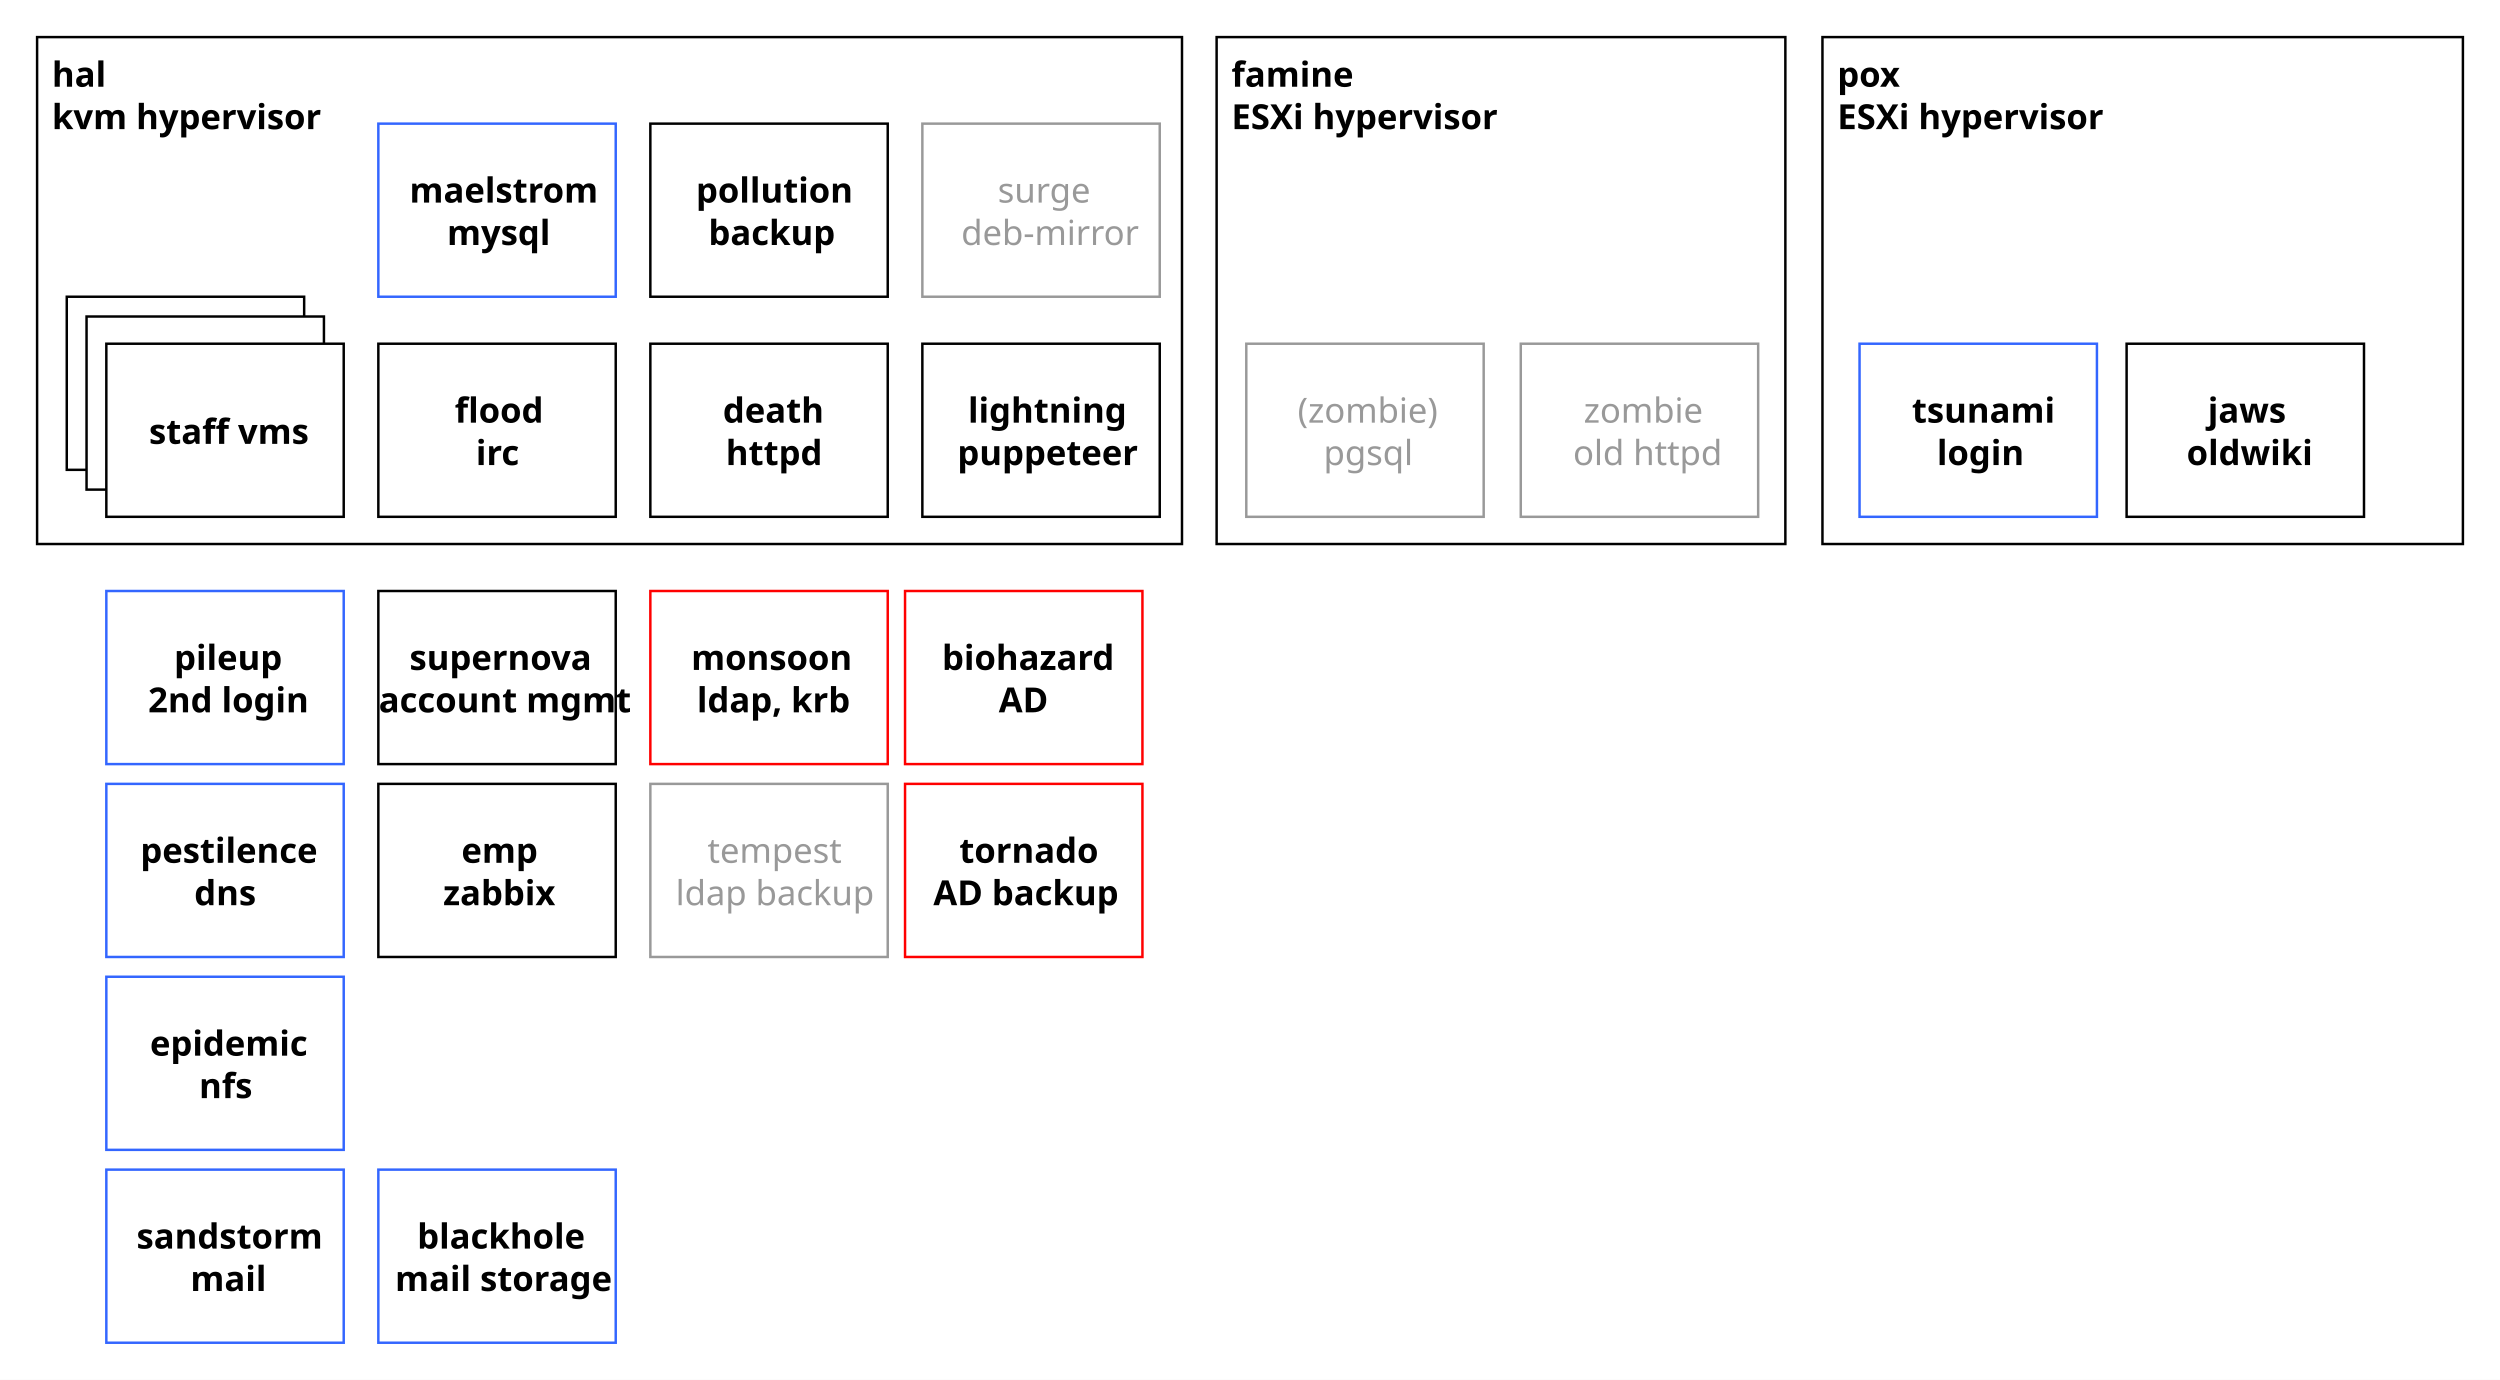
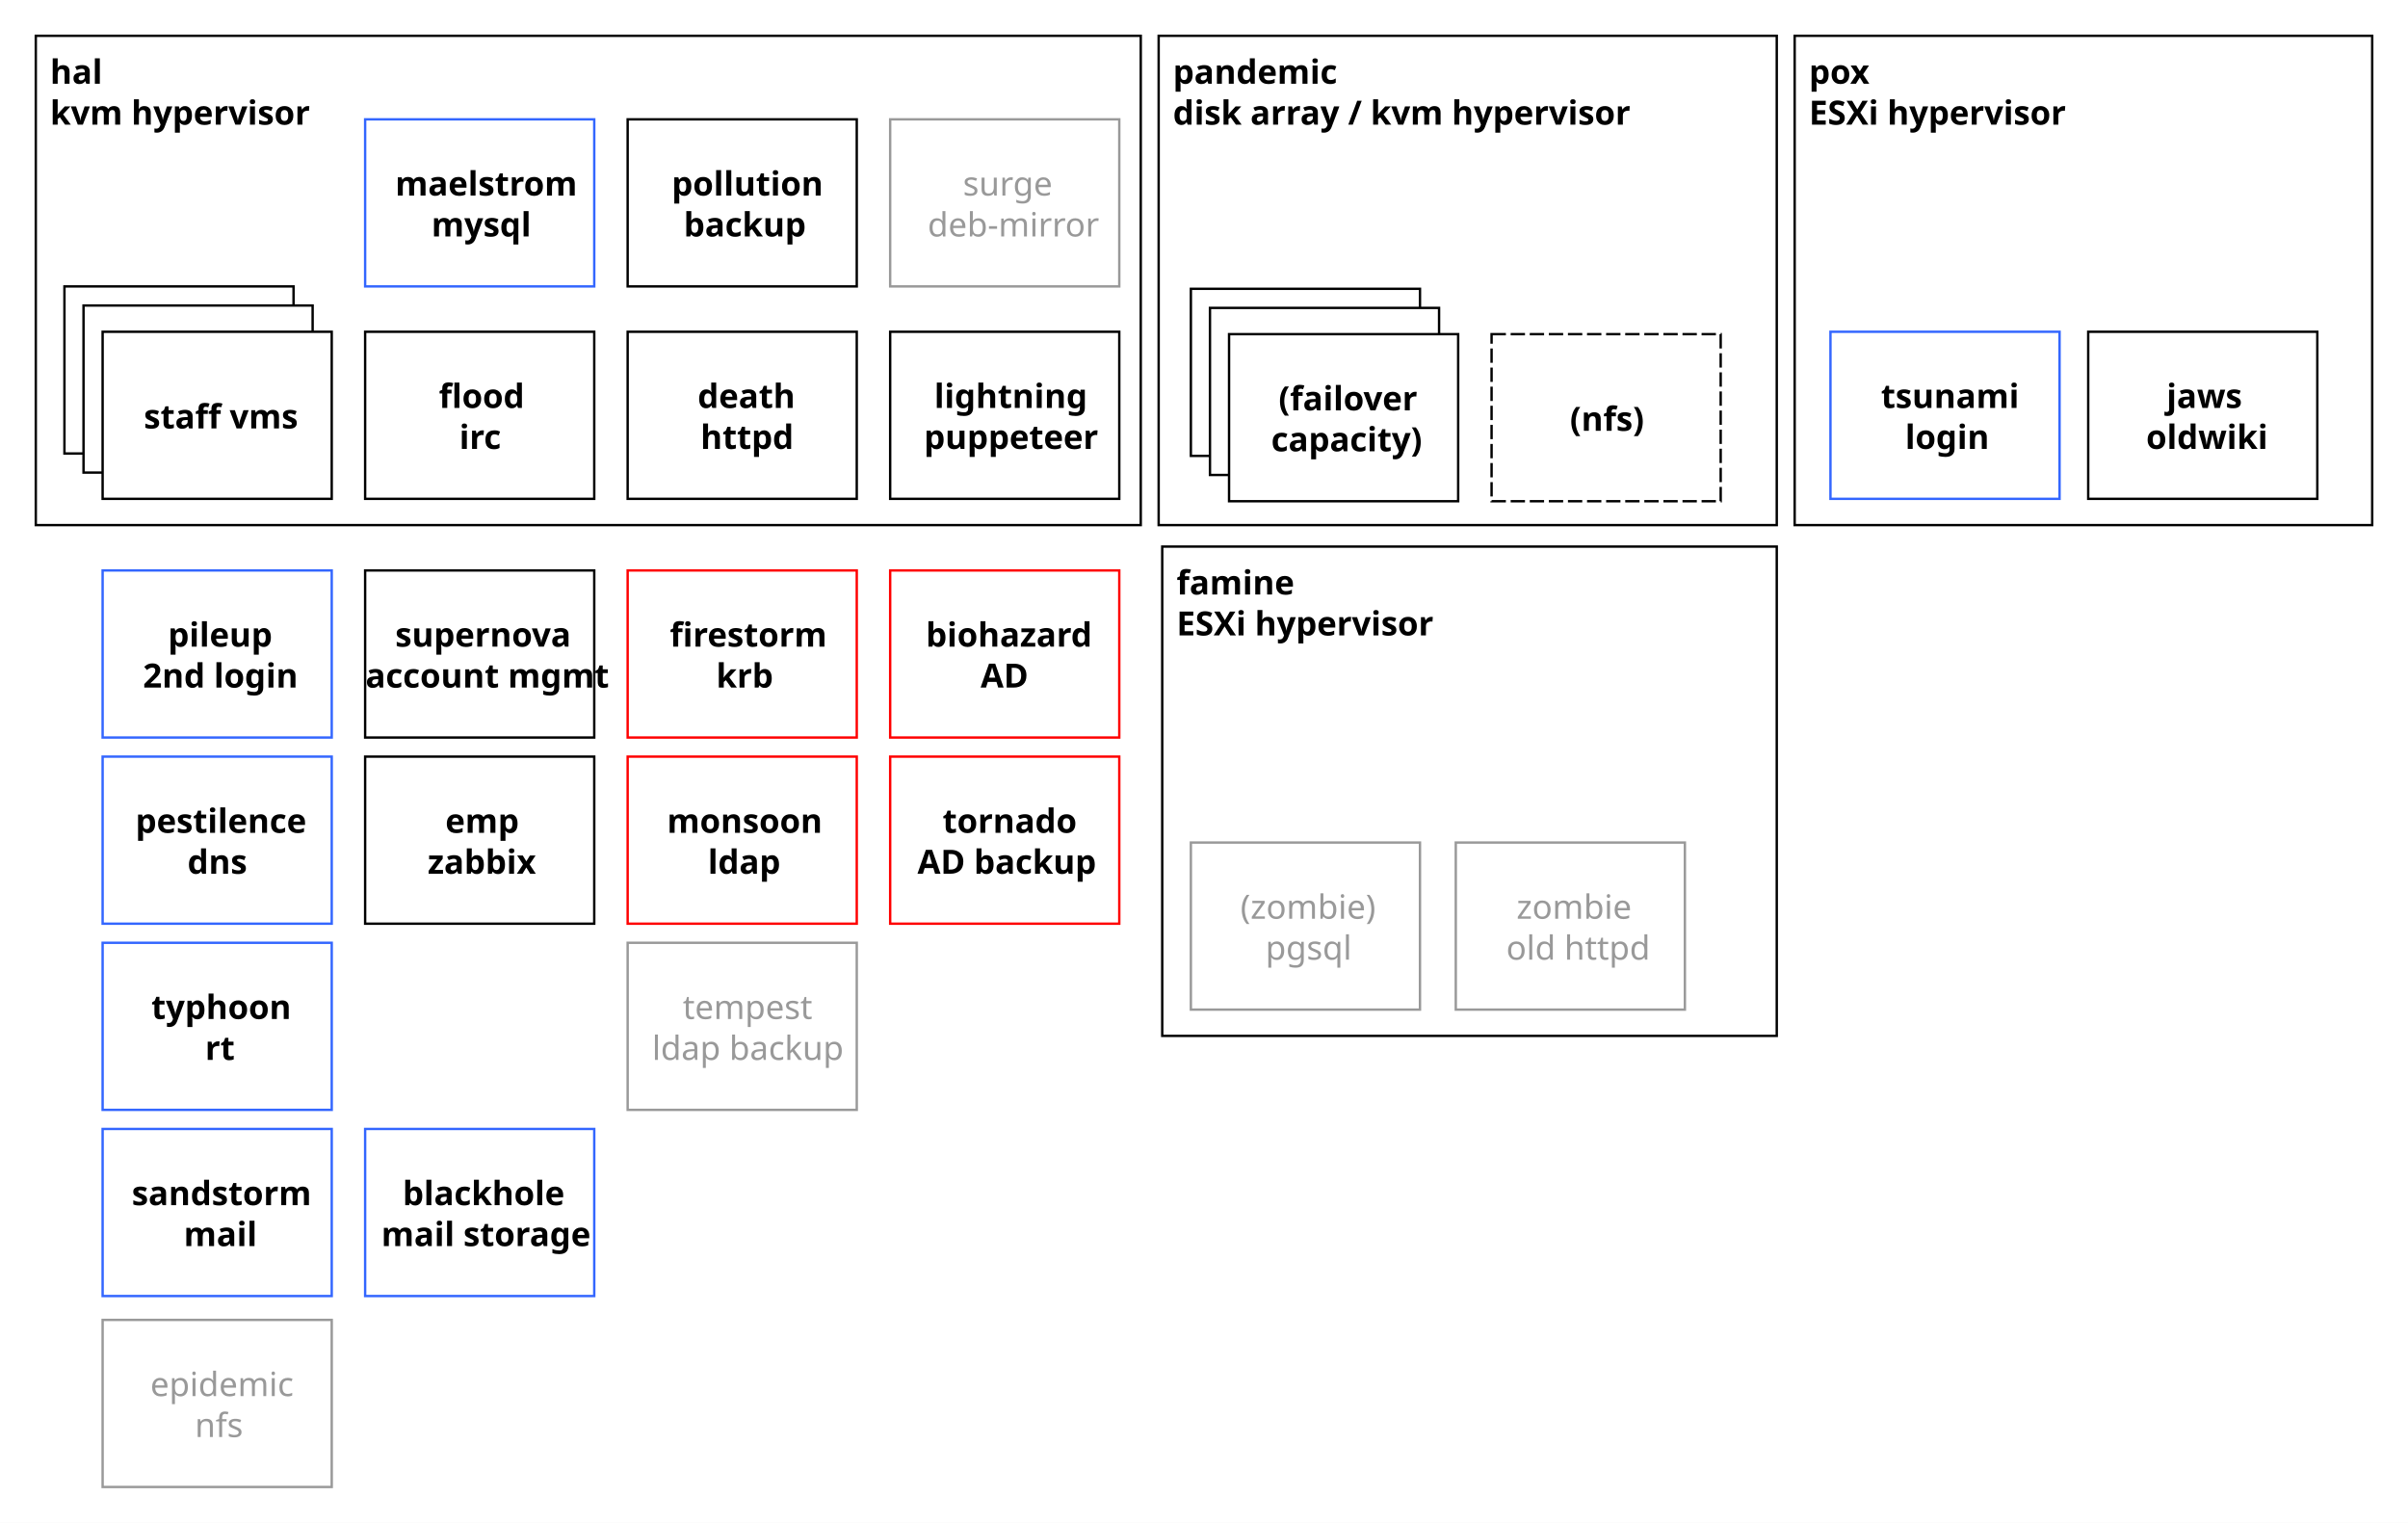
- <svg xmlns="http://www.w3.org/2000/svg" xmlns:xlink="http://www.w3.org/1999/xlink" fill-opacity="1" color-rendering="auto" color-interpolation="auto" stroke="black" text-rendering="auto" stroke-linecap="square" width="1011" stroke-miterlimit="10" stroke-opacity="1" shape-rendering="auto" fill="black" stroke-dasharray="none" font-weight="normal" stroke-width="1" height="558" font-family="'Dialog'" font-style="normal" stroke-linejoin="miter" font-size="12" stroke-dashoffset="0" image-rendering="auto">
+ <svg xmlns="http://www.w3.org/2000/svg" xmlns:xlink="http://www.w3.org/1999/xlink" fill-opacity="1" color-rendering="auto" color-interpolation="auto" stroke="black" text-rendering="auto" stroke-linecap="square" width="1009" stroke-miterlimit="10" stroke-opacity="1" shape-rendering="auto" fill="black" stroke-dasharray="none" font-weight="normal" stroke-width="1" height="638" font-family="'Dialog'" font-style="normal" stroke-linejoin="miter" font-size="12" stroke-dashoffset="0" image-rendering="auto">
  <defs id="genericDefs" />
  <g>
    <defs id="defs1">
      <clipPath clipPathUnits="userSpaceOnUse" id="clipPath1">
-         <path d="M0 0 L1011 0 L1011 558 L0 558 L0 0 Z" />
+         <path d="M0 0 L1009 0 L1009 638 L0 638 L0 0 Z" />
      </clipPath>
      <clipPath clipPathUnits="userSpaceOnUse" id="clipPath2">
-         <path d="M-63 -47 L948 -47 L948 511 L-63 511 L-63 -47 Z" />
+         <path d="M-63 -93 L946 -93 L946 545 L-63 545 L-63 -93 Z" />
      </clipPath>
    </defs>
-     <g fill="white" transform="translate(63,47)" stroke="white">
-       <rect x="-63" width="1011" height="558" y="-47" clip-path="url(#clipPath2)" stroke="none" />
+     <g fill="white" transform="translate(63,93)" stroke="white">
+       <rect x="-63" width="1009" height="638" y="-93" clip-path="url(#clipPath2)" stroke="none" />
    </g>
    <g id="y.node.0">
      <a target="_blank" xlink:type="simple" xlink:href="hal/" xlink:show="new">
        <g>
-           <g font-size="14" stroke-miterlimit="1.45" font-weight="bold" font-family="sans-serif" transform="matrix(1,0,0,1,63,47)" stroke-linecap="butt">
-             <text x="-42" xml:space="preserve" y="-11.925" stroke="none">hal</text>
-           </g>
-           <g font-size="14" stroke-miterlimit="1.45" font-weight="bold" font-family="sans-serif" transform="matrix(1,0,0,1,63,47)" stroke-linecap="butt">
-             <text x="-42" xml:space="preserve" y="5.227" stroke="none">kvm hypervisor</text>
-           </g>
-         </g>
-         <g stroke-linecap="butt" transform="matrix(1,0,0,1,63,47)" stroke-miterlimit="1.45">
-           <rect fill="none" x="-48" width="463" height="205" y="-32" />
+           <g font-size="14" stroke-miterlimit="1.45" font-weight="bold" font-family="sans-serif" transform="matrix(1,0,0,1,63,93)" stroke-linecap="butt">
+             <text x="-42" xml:space="preserve" y="-57.925" stroke="none">hal</text>
+           </g>
+           <g font-size="14" stroke-miterlimit="1.45" font-weight="bold" font-family="sans-serif" transform="matrix(1,0,0,1,63,93)" stroke-linecap="butt">
+             <text x="-42" xml:space="preserve" y="-40.773" stroke="none">kvm hypervisor</text>
+           </g>
+         </g>
+         <g stroke-linecap="butt" transform="matrix(1,0,0,1,63,93)" stroke-miterlimit="1.45">
+           <rect fill="none" x="-48" width="463" height="205" y="-78" />
        </g>
      </a>
    </g>
    <g id="y.node.1">
      <a target="_blank" xlink:type="simple" xlink:href="flood/" xlink:show="new">
-         <g fill="white" transform="matrix(1,0,0,1,63,47)" stroke="white">
-           <rect x="90" width="96" height="70" y="92" stroke="none" />
-         </g>
-         <g>
-           <g font-size="14" stroke-miterlimit="1.45" font-weight="bold" font-family="sans-serif" transform="matrix(1,0,0,1,63,47)" stroke-linecap="butt">
-             <text x="120.897" xml:space="preserve" y="123.924" stroke="none">flood</text>
-             <text x="129.438" xml:space="preserve" y="141.075" stroke="none">irc</text>
-           </g>
-         </g>
-         <g stroke-linecap="butt" transform="matrix(1,0,0,1,63,47)" stroke-miterlimit="1.45">
-           <rect fill="none" x="90" width="96" height="70" y="92" />
+         <g fill="white" transform="matrix(1,0,0,1,63,93)" stroke="white">
+           <rect x="90" width="96" height="70" y="46" stroke="none" />
+         </g>
+         <g>
+           <g font-size="14" stroke-miterlimit="1.45" font-weight="bold" font-family="sans-serif" transform="matrix(1,0,0,1,63,93)" stroke-linecap="butt">
+             <text x="120.897" xml:space="preserve" y="77.924" stroke="none">flood</text>
+             <text x="129.438" xml:space="preserve" y="95.075" stroke="none">irc</text>
+           </g>
+         </g>
+         <g stroke-linecap="butt" transform="matrix(1,0,0,1,63,93)" stroke-miterlimit="1.45">
+           <rect fill="none" x="90" width="96" height="70" y="46" />
        </g>
      </a>
    </g>
    <g id="y.node.2">
      <a target="_blank" xlink:type="simple" xlink:href="meltdown/" xlink:show="new">
-         <g fill="white" transform="matrix(1,0,0,1,63,47)" stroke="white">
-           <rect x="200" width="96" height="70" y="92" stroke="none" />
-         </g>
-         <g>
-           <g font-size="14" stroke-miterlimit="1.45" font-weight="bold" font-family="sans-serif" transform="matrix(1,0,0,1,63,47)" stroke-linecap="butt">
-             <text x="229.331" xml:space="preserve" y="123.924" stroke="none">death</text>
-             <text x="230.51" xml:space="preserve" y="141.075" stroke="none">httpd</text>
-           </g>
-         </g>
-         <g stroke-linecap="butt" transform="matrix(1,0,0,1,63,47)" stroke-miterlimit="1.45">
-           <rect fill="none" x="200" width="96" height="70" y="92" />
+         <g fill="white" transform="matrix(1,0,0,1,63,93)" stroke="white">
+           <rect x="200" width="96" height="70" y="46" stroke="none" />
+         </g>
+         <g>
+           <g font-size="14" stroke-miterlimit="1.45" font-weight="bold" font-family="sans-serif" transform="matrix(1,0,0,1,63,93)" stroke-linecap="butt">
+             <text x="229.331" xml:space="preserve" y="77.924" stroke="none">death</text>
+             <text x="230.51" xml:space="preserve" y="95.075" stroke="none">httpd</text>
+           </g>
+         </g>
+         <g stroke-linecap="butt" transform="matrix(1,0,0,1,63,93)" stroke-miterlimit="1.45">
+           <rect fill="none" x="200" width="96" height="70" y="46" />
        </g>
      </a>
    </g>
    <g id="y.node.3">
-       <g fill="white" transform="matrix(1,0,0,1,63,47)" stroke="white">
-         <rect x="90" width="96" height="70" y="3" stroke="none" />
+       <g fill="white" transform="matrix(1,0,0,1,63,93)" stroke="white">
+         <rect x="90" width="96" height="70" y="-43" stroke="none" />
      </g>
      <g>
-         <g font-size="14" stroke-miterlimit="1.45" font-weight="bold" font-family="sans-serif" transform="matrix(1,0,0,1,63,47)" stroke-linecap="butt">
-           <text x="102.597" xml:space="preserve" y="34.924" stroke="none">maelstrom</text>
-           <text x="117.769" xml:space="preserve" y="52.075" stroke="none">mysql</text>
-         </g>
-       </g>
-       <g fill="rgb(51,102,255)" stroke-miterlimit="1.45" transform="matrix(1,0,0,1,63,47)" stroke-linecap="butt" stroke="rgb(51,102,255)">
-         <rect fill="none" x="90" width="96" height="70" y="3" />
+         <g font-size="14" stroke-miterlimit="1.45" font-weight="bold" font-family="sans-serif" transform="matrix(1,0,0,1,63,93)" stroke-linecap="butt">
+           <text x="102.597" xml:space="preserve" y="-11.076" stroke="none">maelstrom</text>
+           <text x="117.769" xml:space="preserve" y="6.075" stroke="none">mysql</text>
+         </g>
+       </g>
+       <g fill="rgb(51,102,255)" stroke-miterlimit="1.45" transform="matrix(1,0,0,1,63,93)" stroke-linecap="butt" stroke="rgb(51,102,255)">
+         <rect fill="none" x="90" width="96" height="70" y="-43" />
      </g>
    </g>
    <g id="y.node.4">
      <a target="_blank" xlink:type="simple" xlink:href="pollution/" xlink:show="new">
-         <g fill="white" transform="matrix(1,0,0,1,63,47)" stroke="white">
-           <rect x="200" width="96" height="70" y="3" stroke="none" />
-         </g>
-         <g>
-           <g font-size="14" stroke-miterlimit="1.45" font-weight="bold" font-family="sans-serif" transform="matrix(1,0,0,1,63,47)" stroke-linecap="butt">
-             <text x="218.455" xml:space="preserve" y="34.924" stroke="none">pollution</text>
-             <text x="223.493" xml:space="preserve" y="52.075" stroke="none">backup</text>
-           </g>
-         </g>
-         <g stroke-linecap="butt" transform="matrix(1,0,0,1,63,47)" stroke-miterlimit="1.45">
-           <rect fill="none" x="200" width="96" height="70" y="3" />
+         <g fill="white" transform="matrix(1,0,0,1,63,93)" stroke="white">
+           <rect x="200" width="96" height="70" y="-43" stroke="none" />
+         </g>
+         <g>
+           <g font-size="14" stroke-miterlimit="1.45" font-weight="bold" font-family="sans-serif" transform="matrix(1,0,0,1,63,93)" stroke-linecap="butt">
+             <text x="218.455" xml:space="preserve" y="-11.076" stroke="none">pollution</text>
+             <text x="223.493" xml:space="preserve" y="6.075" stroke="none">backup</text>
+           </g>
+         </g>
+         <g stroke-linecap="butt" transform="matrix(1,0,0,1,63,93)" stroke-miterlimit="1.45">
+           <rect fill="none" x="200" width="96" height="70" y="-43" />
        </g>
      </a>
    </g>
    <g id="y.node.5">
      <a target="_blank" xlink:type="simple" xlink:href="famine/" xlink:show="new">
        <g>
-           <g font-size="14" stroke-miterlimit="1.45" font-weight="bold" font-family="sans-serif" transform="matrix(1,0,0,1,63,47)" stroke-linecap="butt">
-             <text x="435" xml:space="preserve" y="-11.925" stroke="none">famine</text>
-             <text x="435" xml:space="preserve" y="5.227" stroke="none">ESXi hypervisor</text>
-           </g>
-         </g>
-         <g stroke-linecap="butt" transform="matrix(1,0,0,1,63,47)" stroke-miterlimit="1.45">
-           <rect fill="none" x="429" width="230" height="205" y="-32" />
+           <g font-size="14" stroke-miterlimit="1.45" font-weight="bold" font-family="sans-serif" transform="matrix(1,0,0,1,63,93)" stroke-linecap="butt">
+             <text x="430" xml:space="preserve" y="156.075" stroke="none">famine</text>
+             <text x="430" xml:space="preserve" y="173.227" stroke="none">ESXi hypervisor</text>
+           </g>
+         </g>
+         <g stroke-linecap="butt" transform="matrix(1,0,0,1,63,93)" stroke-miterlimit="1.45">
+           <rect fill="none" x="424" width="257.5" height="205" y="136" />
        </g>
      </a>
    </g>
    <g id="y.node.6">
-       <g fill="white" transform="matrix(1,0,0,1,63,47)" stroke="white">
-         <rect x="441" width="96" height="70" y="92" stroke="none" />
+       <g fill="white" transform="matrix(1,0,0,1,63,93)" stroke="white">
+         <rect x="436" width="96" height="70" y="260" stroke="none" />
      </g>
      <g>
-         <g font-size="14" stroke-linecap="butt" transform="matrix(1,0,0,1,63,47)" fill="rgb(153,153,153)" font-family="sans-serif" stroke="rgb(153,153,153)" stroke-miterlimit="1.45">
-           <text x="461.772" xml:space="preserve" y="123.924" stroke="none">(zombie)</text>
-           <text x="472.266" xml:space="preserve" y="141.075" stroke="none">pgsql</text>
-         </g>
-       </g>
-       <g fill="rgb(153,153,153)" stroke-miterlimit="1.45" transform="matrix(1,0,0,1,63,47)" stroke-linecap="butt" stroke="rgb(153,153,153)">
-         <rect fill="none" x="441" width="96" height="70" y="92" />
+         <g font-size="14" stroke-linecap="butt" transform="matrix(1,0,0,1,63,93)" fill="rgb(153,153,153)" font-family="sans-serif" stroke="rgb(153,153,153)" stroke-miterlimit="1.45">
+           <text x="456.772" xml:space="preserve" y="291.924" stroke="none">(zombie)</text>
+           <text x="467.266" xml:space="preserve" y="309.075" stroke="none">pgsql</text>
+         </g>
+       </g>
+       <g fill="rgb(153,153,153)" stroke-miterlimit="1.45" transform="matrix(1,0,0,1,63,93)" stroke-linecap="butt" stroke="rgb(153,153,153)">
+         <rect fill="none" x="436" width="96" height="70" y="260" />
      </g>
    </g>
    <g id="y.node.7">
      <a target="_blank" xlink:type="simple" xlink:href="pox/" xlink:show="new">
        <g>
-           <g font-size="14" stroke-miterlimit="1.45" font-weight="bold" font-family="sans-serif" transform="matrix(1,0,0,1,63,47)" stroke-linecap="butt">
-             <text x="680" xml:space="preserve" y="-11.925" stroke="none">pox</text>
-             <text x="680" xml:space="preserve" y="5.227" stroke="none">ESXi hypervisor</text>
-           </g>
-         </g>
-         <g stroke-linecap="butt" transform="matrix(1,0,0,1,63,47)" stroke-miterlimit="1.45">
-           <rect fill="none" x="674" width="259" height="205" y="-32" />
+           <g font-size="14" stroke-miterlimit="1.45" font-weight="bold" font-family="sans-serif" transform="matrix(1,0,0,1,63,93)" stroke-linecap="butt">
+             <text x="695" xml:space="preserve" y="-57.925" stroke="none">pox</text>
+             <text x="695" xml:space="preserve" y="-40.773" stroke="none">ESXi hypervisor</text>
+           </g>
+         </g>
+         <g stroke-linecap="butt" transform="matrix(1,0,0,1,63,93)" stroke-miterlimit="1.45">
+           <rect fill="none" x="689" width="242" height="205" y="-78" />
        </g>
      </a>
    </g>
    <g id="y.node.8">
      <a target="_blank" xlink:type="simple" xlink:href="tsunami/" xlink:show="new">
-         <g fill="white" transform="matrix(1,0,0,1,63,47)" stroke="white">
-           <rect x="689" width="96" height="70" y="92" stroke="none" />
-         </g>
-         <g>
-           <g font-size="14" stroke-miterlimit="1.45" font-weight="bold" font-family="sans-serif" transform="matrix(1,0,0,1,63,47)" stroke-linecap="butt">
-             <text x="710.162" xml:space="preserve" y="123.924" stroke="none">tsunami</text>
-             <text x="720.283" xml:space="preserve" y="141.075" stroke="none">login</text>
-           </g>
-         </g>
-         <g fill="rgb(51,102,255)" stroke-miterlimit="1.45" transform="matrix(1,0,0,1,63,47)" stroke-linecap="butt" stroke="rgb(51,102,255)">
-           <rect fill="none" x="689" width="96" height="70" y="92" />
+         <g fill="white" transform="matrix(1,0,0,1,63,93)" stroke="white">
+           <rect x="704" width="96" height="70" y="46" stroke="none" />
+         </g>
+         <g>
+           <g font-size="14" stroke-miterlimit="1.45" font-weight="bold" font-family="sans-serif" transform="matrix(1,0,0,1,63,93)" stroke-linecap="butt">
+             <text x="725.162" xml:space="preserve" y="77.924" stroke="none">tsunami</text>
+             <text x="735.283" xml:space="preserve" y="95.075" stroke="none">login</text>
+           </g>
+         </g>
+         <g fill="rgb(51,102,255)" stroke-miterlimit="1.45" transform="matrix(1,0,0,1,63,93)" stroke-linecap="butt" stroke="rgb(51,102,255)">
+           <rect fill="none" x="704" width="96" height="70" y="46" />
        </g>
      </a>
    </g>
    <g id="y.node.9">
      <a target="_blank" xlink:type="simple" xlink:href="pileup/" xlink:show="new">
-         <g fill="white" transform="matrix(1,0,0,1,63,47)" stroke="white">
-           <rect x="-20" width="96" height="70" y="192" stroke="none" />
-         </g>
-         <g>
-           <g font-size="14" stroke-miterlimit="1.45" font-weight="bold" font-family="sans-serif" transform="matrix(1,0,0,1,63,47)" stroke-linecap="butt">
-             <text x="7.39" xml:space="preserve" y="223.924" stroke="none">pileup</text>
-             <text x="-3.107" xml:space="preserve" y="241.075" stroke="none">2nd login</text>
-           </g>
-         </g>
-         <g fill="rgb(51,102,255)" stroke-miterlimit="1.45" transform="matrix(1,0,0,1,63,47)" stroke-linecap="butt" stroke="rgb(51,102,255)">
-           <rect fill="none" x="-20" width="96" height="70" y="192" />
+         <g fill="white" transform="matrix(1,0,0,1,63,93)" stroke="white">
+           <rect x="-20" width="96" height="70" y="146" stroke="none" />
+         </g>
+         <g>
+           <g font-size="14" stroke-miterlimit="1.45" font-weight="bold" font-family="sans-serif" transform="matrix(1,0,0,1,63,93)" stroke-linecap="butt">
+             <text x="7.39" xml:space="preserve" y="177.924" stroke="none">pileup</text>
+             <text x="-3.107" xml:space="preserve" y="195.075" stroke="none">2nd login</text>
+           </g>
+         </g>
+         <g fill="rgb(51,102,255)" stroke-miterlimit="1.45" transform="matrix(1,0,0,1,63,93)" stroke-linecap="butt" stroke="rgb(51,102,255)">
+           <rect fill="none" x="-20" width="96" height="70" y="146" />
        </g>
      </a>
    </g>
    <g id="y.node.10">
      <a target="_blank" xlink:type="simple" xlink:href="lightning/" xlink:show="new">
-         <g fill="white" transform="matrix(1,0,0,1,63,47)" stroke="white">
-           <rect x="310" width="96" height="70" y="92" stroke="none" />
-         </g>
-         <g>
-           <g font-size="14" stroke-miterlimit="1.45" font-weight="bold" font-family="sans-serif" transform="matrix(1,0,0,1,63,47)" stroke-linecap="butt">
-             <text x="328.455" xml:space="preserve" y="123.924" stroke="none">lightning</text>
-             <text x="324.162" xml:space="preserve" y="141.075" stroke="none">puppeteer</text>
-           </g>
-         </g>
-         <g stroke-linecap="butt" transform="matrix(1,0,0,1,63,47)" stroke-miterlimit="1.45">
-           <rect fill="none" x="310" width="96" height="70" y="92" />
+         <g fill="white" transform="matrix(1,0,0,1,63,93)" stroke="white">
+           <rect x="310" width="96" height="70" y="46" stroke="none" />
+         </g>
+         <g>
+           <g font-size="14" stroke-miterlimit="1.45" font-weight="bold" font-family="sans-serif" transform="matrix(1,0,0,1,63,93)" stroke-linecap="butt">
+             <text x="328.455" xml:space="preserve" y="77.924" stroke="none">lightning</text>
+             <text x="324.162" xml:space="preserve" y="95.075" stroke="none">puppeteer</text>
+           </g>
+         </g>
+         <g stroke-linecap="butt" transform="matrix(1,0,0,1,63,93)" stroke-miterlimit="1.45">
+           <rect fill="none" x="310" width="96" height="70" y="46" />
        </g>
      </a>
    </g>
    <g id="y.node.11">
      <a target="_blank" xlink:type="simple" xlink:href="pestilence/" xlink:show="new">
-         <g fill="white" transform="matrix(1,0,0,1,63,47)" stroke="white">
-           <rect x="-20" width="96" height="70" y="270" stroke="none" />
-         </g>
-         <g>
-           <g font-size="14" stroke-miterlimit="1.45" font-weight="bold" font-family="sans-serif" transform="matrix(1,0,0,1,63,47)" stroke-linecap="butt">
-             <text x="-6.238" xml:space="preserve" y="301.924" stroke="none">pestilence</text>
-             <text x="15.555" xml:space="preserve" y="319.075" stroke="none">dns</text>
-           </g>
-         </g>
-         <g fill="rgb(51,102,255)" stroke-miterlimit="1.45" transform="matrix(1,0,0,1,63,47)" stroke-linecap="butt" stroke="rgb(51,102,255)">
-           <rect fill="none" x="-20" width="96" height="70" y="270" />
+         <g fill="white" transform="matrix(1,0,0,1,63,93)" stroke="white">
+           <rect x="-20" width="96" height="70" y="224" stroke="none" />
+         </g>
+         <g>
+           <g font-size="14" stroke-miterlimit="1.45" font-weight="bold" font-family="sans-serif" transform="matrix(1,0,0,1,63,93)" stroke-linecap="butt">
+             <text x="-6.238" xml:space="preserve" y="255.924" stroke="none">pestilence</text>
+             <text x="15.555" xml:space="preserve" y="273.075" stroke="none">dns</text>
+           </g>
+         </g>
+         <g fill="rgb(51,102,255)" stroke-miterlimit="1.45" transform="matrix(1,0,0,1,63,93)" stroke-linecap="butt" stroke="rgb(51,102,255)">
+           <rect fill="none" x="-20" width="96" height="70" y="224" />
        </g>
      </a>
    </g>
    <g id="y.node.12">
      <a target="_blank" xlink:type="simple" xlink:href="supernova/" xlink:show="new">
-         <g fill="white" transform="matrix(1,0,0,1,63,47)" stroke="white">
-           <rect x="90" width="96" height="70" y="192" stroke="none" />
-         </g>
-         <g>
-           <g font-size="14" stroke-miterlimit="1.45" font-weight="bold" font-family="sans-serif" transform="matrix(1,0,0,1,63,47)" stroke-linecap="butt">
-             <text x="102.6" xml:space="preserve" y="223.924" stroke="none">supernova</text>
-             <text x="90.162" xml:space="preserve" y="241.075" stroke="none">account mgmt</text>
-           </g>
-         </g>
-         <g stroke-linecap="butt" transform="matrix(1,0,0,1,63,47)" stroke-miterlimit="1.45">
-           <rect fill="none" x="90" width="96" height="70" y="192" />
+         <g fill="white" transform="matrix(1,0,0,1,63,93)" stroke="white">
+           <rect x="90" width="96" height="70" y="146" stroke="none" />
+         </g>
+         <g>
+           <g font-size="14" stroke-miterlimit="1.45" font-weight="bold" font-family="sans-serif" transform="matrix(1,0,0,1,63,93)" stroke-linecap="butt">
+             <text x="102.6" xml:space="preserve" y="177.924" stroke="none">supernova</text>
+             <text x="90.162" xml:space="preserve" y="195.075" stroke="none">account mgmt</text>
+           </g>
+         </g>
+         <g stroke-linecap="butt" transform="matrix(1,0,0,1,63,93)" stroke-miterlimit="1.45">
+           <rect fill="none" x="90" width="96" height="70" y="146" />
        </g>
      </a>
    </g>
    <g id="y.node.13">
      <a target="_blank" xlink:type="simple" xlink:href="epidemic/" xlink:show="new">
-         <g fill="white" transform="matrix(1,0,0,1,63,47)" stroke="white">
-           <rect x="-20" width="96" height="70" y="348" stroke="none" />
-         </g>
-         <g>
-           <g font-size="14" stroke-miterlimit="1.45" font-weight="bold" font-family="sans-serif" transform="matrix(1,0,0,1,63,47)" stroke-linecap="butt">
-             <text x="-2.345" xml:space="preserve" y="379.924" stroke="none">epidemic</text>
-             <text x="17.5" xml:space="preserve" y="397.075" stroke="none">nfs</text>
-           </g>
-         </g>
-         <g fill="rgb(51,102,255)" stroke-miterlimit="1.45" transform="matrix(1,0,0,1,63,47)" stroke-linecap="butt" stroke="rgb(51,102,255)">
-           <rect fill="none" x="-20" width="96" height="70" y="348" />
+         <g fill="white" transform="matrix(1,0,0,1,63,93)" stroke="white">
+           <rect x="-20" width="96" height="70" y="460" stroke="none" />
+         </g>
+         <g>
+           <g font-size="14" stroke-linecap="butt" transform="matrix(1,0,0,1,63,93)" fill="rgb(153,153,153)" font-family="sans-serif" stroke="rgb(153,153,153)" stroke-miterlimit="1.45">
+             <text x="-0.014" xml:space="preserve" y="491.924" stroke="none">epidemic</text>
+             <text x="18.662" xml:space="preserve" y="509.075" stroke="none">nfs</text>
+           </g>
+         </g>
+         <g fill="rgb(153,153,153)" stroke-miterlimit="1.45" transform="matrix(1,0,0,1,63,93)" stroke-linecap="butt" stroke="rgb(153,153,153)">
+           <rect fill="none" x="-20" width="96" height="70" y="460" />
        </g>
      </a>
    </g>
    <g id="y.node.14">
      <a target="_blank" xlink:type="simple" xlink:href="emp/" xlink:show="new">
-         <g fill="white" transform="matrix(1,0,0,1,63,47)" stroke="white">
-           <rect x="90" width="96" height="70" y="270" stroke="none" />
-         </g>
-         <g>
-           <g font-size="14" stroke-miterlimit="1.45" font-weight="bold" font-family="sans-serif" transform="matrix(1,0,0,1,63,47)" stroke-linecap="butt">
-             <text x="123.607" xml:space="preserve" y="301.924" stroke="none">emp</text>
-             <text x="116.217" xml:space="preserve" y="319.075" stroke="none">zabbix</text>
-           </g>
-         </g>
-         <g stroke-linecap="butt" transform="matrix(1,0,0,1,63,47)" stroke-miterlimit="1.45">
-           <rect fill="none" x="90" width="96" height="70" y="270" />
+         <g fill="white" transform="matrix(1,0,0,1,63,93)" stroke="white">
+           <rect x="90" width="96" height="70" y="224" stroke="none" />
+         </g>
+         <g>
+           <g font-size="14" stroke-miterlimit="1.45" font-weight="bold" font-family="sans-serif" transform="matrix(1,0,0,1,63,93)" stroke-linecap="butt">
+             <text x="123.607" xml:space="preserve" y="255.924" stroke="none">emp</text>
+             <text x="116.217" xml:space="preserve" y="273.075" stroke="none">zabbix</text>
+           </g>
+         </g>
+         <g stroke-linecap="butt" transform="matrix(1,0,0,1,63,93)" stroke-miterlimit="1.45">
+           <rect fill="none" x="90" width="96" height="70" y="224" />
        </g>
      </a>
    </g>
    <g id="y.node.15">
      <a target="_blank" xlink:type="simple" xlink:href="monsoon/" xlink:show="new">
-         <g fill="white" transform="matrix(1,0,0,1,63,47)" stroke="white">
-           <rect x="200" width="96" height="70" y="192" stroke="none" />
-         </g>
-         <g>
-           <g font-size="14" stroke-miterlimit="1.45" font-weight="bold" font-family="sans-serif" transform="matrix(1,0,0,1,63,47)" stroke-linecap="butt">
-             <text x="216.503" xml:space="preserve" y="223.924" stroke="none">monsoon</text>
-             <text x="218.828" xml:space="preserve" y="241.075" stroke="none">ldap, krb</text>
-           </g>
-         </g>
-         <g fill="red" stroke-miterlimit="1.45" transform="matrix(1,0,0,1,63,47)" stroke-linecap="butt" stroke="red">
-           <rect fill="none" x="200" width="96" height="70" y="192" />
+         <g fill="white" transform="matrix(1,0,0,1,63,93)" stroke="white">
+           <rect x="200" width="96" height="70" y="146" stroke="none" />
+         </g>
+         <g>
+           <g font-size="14" stroke-miterlimit="1.45" font-weight="bold" font-family="sans-serif" transform="matrix(1,0,0,1,63,93)" stroke-linecap="butt">
+             <text x="217.659" xml:space="preserve" y="177.924" stroke="none">firestorm</text>
+             <text x="237.107" xml:space="preserve" y="195.075" stroke="none">krb</text>
+           </g>
+         </g>
+         <g fill="red" stroke-miterlimit="1.45" transform="matrix(1,0,0,1,63,93)" stroke-linecap="butt" stroke="red">
+           <rect fill="none" x="200" width="96" height="70" y="146" />
        </g>
      </a>
    </g>
    <g id="y.node.16">
      <a target="_blank" xlink:type="simple" xlink:href="tempest/" xlink:show="new">
-         <g fill="white" transform="matrix(1,0,0,1,63,47)" stroke="white">
-           <rect x="200" width="96" height="70" y="270" stroke="none" />
-         </g>
-         <g>
-           <g font-size="14" stroke-linecap="butt" transform="matrix(1,0,0,1,63,47)" fill="rgb(153,153,153)" font-family="sans-serif" stroke="rgb(153,153,153)" stroke-miterlimit="1.45">
-             <text x="223.1" xml:space="preserve" y="301.924" stroke="none">tempest</text>
-             <text x="210.249" xml:space="preserve" y="319.075" stroke="none">ldap backup</text>
-           </g>
-         </g>
-         <g fill="rgb(153,153,153)" stroke-miterlimit="1.45" transform="matrix(1,0,0,1,63,47)" stroke-linecap="butt" stroke="rgb(153,153,153)">
-           <rect fill="none" x="200" width="96" height="70" y="270" />
+         <g fill="white" transform="matrix(1,0,0,1,63,93)" stroke="white">
+           <rect x="200" width="96" height="70" y="302" stroke="none" />
+         </g>
+         <g>
+           <g font-size="14" stroke-linecap="butt" transform="matrix(1,0,0,1,63,93)" fill="rgb(153,153,153)" font-family="sans-serif" stroke="rgb(153,153,153)" stroke-miterlimit="1.45">
+             <text x="223.1" xml:space="preserve" y="333.924" stroke="none">tempest</text>
+             <text x="210.249" xml:space="preserve" y="351.075" stroke="none">ldap backup</text>
+           </g>
+         </g>
+         <g fill="rgb(153,153,153)" stroke-miterlimit="1.45" transform="matrix(1,0,0,1,63,93)" stroke-linecap="butt" stroke="rgb(153,153,153)">
+           <rect fill="none" x="200" width="96" height="70" y="302" />
        </g>
      </a>
    </g>
    <g id="y.node.17">
-       <g fill="white" transform="matrix(1,0,0,1,63,47)" stroke="white">
-         <rect x="-36" width="96" height="70" y="73" stroke="none" />
+       <g fill="white" transform="matrix(1,0,0,1,63,93)" stroke="white">
+         <rect x="-36" width="96" height="70" y="27" stroke="none" />
      </g>
      <g />
-       <g stroke-linecap="butt" transform="matrix(1,0,0,1,63,47)" stroke-miterlimit="1.45">
-         <rect fill="none" x="-36" width="96" height="70" y="73" />
+       <g stroke-linecap="butt" transform="matrix(1,0,0,1,63,93)" stroke-miterlimit="1.45">
+         <rect fill="none" x="-36" width="96" height="70" y="27" />
      </g>
    </g>
    <g id="y.node.18">
-       <g fill="white" transform="matrix(1,0,0,1,63,47)" stroke="white">
-         <rect x="-28" width="96" height="70" y="81" stroke="none" />
+       <g fill="white" transform="matrix(1,0,0,1,63,93)" stroke="white">
+         <rect x="-28" width="96" height="70" y="35" stroke="none" />
      </g>
      <g />
-       <g stroke-linecap="butt" transform="matrix(1,0,0,1,63,47)" stroke-miterlimit="1.45">
-         <rect fill="none" x="-28" width="96" height="70" y="81" />
+       <g stroke-linecap="butt" transform="matrix(1,0,0,1,63,93)" stroke-miterlimit="1.45">
+         <rect fill="none" x="-28" width="96" height="70" y="35" />
      </g>
    </g>
    <g id="y.node.19">
-       <g fill="white" transform="matrix(1,0,0,1,63,47)" stroke="white">
-         <rect x="-20" width="96" height="70" y="92" stroke="none" />
+       <g fill="white" transform="matrix(1,0,0,1,63,93)" stroke="white">
+         <rect x="-20" width="96" height="70" y="46" stroke="none" />
      </g>
      <g>
-         <g font-size="14" stroke-miterlimit="1.45" font-weight="bold" font-family="sans-serif" transform="matrix(1,0,0,1,63,47)" stroke-linecap="butt">
-           <text x="-2.734" xml:space="preserve" y="132.5" stroke="none">staff vms</text>
-         </g>
-       </g>
-       <g stroke-linecap="butt" transform="matrix(1,0,0,1,63,47)" stroke-miterlimit="1.45">
-         <rect fill="none" x="-20" width="96" height="70" y="92" />
+         <g font-size="14" stroke-miterlimit="1.45" font-weight="bold" font-family="sans-serif" transform="matrix(1,0,0,1,63,93)" stroke-linecap="butt">
+           <text x="-2.734" xml:space="preserve" y="86.499" stroke="none">staff vms</text>
+         </g>
+       </g>
+       <g stroke-linecap="butt" transform="matrix(1,0,0,1,63,93)" stroke-miterlimit="1.45">
+         <rect fill="none" x="-20" width="96" height="70" y="46" />
      </g>
    </g>
    <g id="y.node.20">
      <a target="_blank" xlink:type="simple" xlink:href="biohazard/" xlink:show="new">
-         <g fill="white" transform="matrix(1,0,0,1,63,47)" stroke="white">
-           <rect x="303" width="96" height="70" y="192" stroke="none" />
-         </g>
-         <g>
-           <g font-size="14" stroke-miterlimit="1.45" font-weight="bold" font-family="sans-serif" transform="matrix(1,0,0,1,63,47)" stroke-linecap="butt">
-             <text x="317.941" xml:space="preserve" y="223.924" stroke="none">biohazard</text>
-             <text x="340.89" xml:space="preserve" y="241.075" stroke="none">AD</text>
-           </g>
-         </g>
-         <g fill="red" stroke-miterlimit="1.45" transform="matrix(1,0,0,1,63,47)" stroke-linecap="butt" stroke="red">
-           <rect fill="none" x="303" width="96" height="70" y="192" />
+         <g fill="white" transform="matrix(1,0,0,1,63,93)" stroke="white">
+           <rect x="310" width="96" height="70" y="146" stroke="none" />
+         </g>
+         <g>
+           <g font-size="14" stroke-miterlimit="1.45" font-weight="bold" font-family="sans-serif" transform="matrix(1,0,0,1,63,93)" stroke-linecap="butt">
+             <text x="324.941" xml:space="preserve" y="177.924" stroke="none">biohazard</text>
+             <text x="347.89" xml:space="preserve" y="195.075" stroke="none">AD</text>
+           </g>
+         </g>
+         <g fill="red" stroke-miterlimit="1.45" transform="matrix(1,0,0,1,63,93)" stroke-linecap="butt" stroke="red">
+           <rect fill="none" x="310" width="96" height="70" y="146" />
        </g>
      </a>
    </g>
    <g id="y.node.21">
      <a target="_blank" xlink:type="simple" xlink:href="tornado/" xlink:show="new">
-         <g fill="white" transform="matrix(1,0,0,1,63,47)" stroke="white">
-           <rect x="303" width="96" height="70" y="270" stroke="none" />
-         </g>
-         <g>
-           <g font-size="14" stroke-miterlimit="1.45" font-weight="bold" font-family="sans-serif" transform="matrix(1,0,0,1,63,47)" stroke-linecap="butt">
-             <text x="324.948" xml:space="preserve" y="301.924" stroke="none">tornado</text>
-             <text x="314.438" xml:space="preserve" y="319.075" stroke="none">AD backup</text>
-           </g>
-         </g>
-         <g fill="red" stroke-miterlimit="1.45" transform="matrix(1,0,0,1,63,47)" stroke-linecap="butt" stroke="red">
-           <rect fill="none" x="303" width="96" height="70" y="270" />
+         <g fill="white" transform="matrix(1,0,0,1,63,93)" stroke="white">
+           <rect x="310" width="96" height="70" y="224" stroke="none" />
+         </g>
+         <g>
+           <g font-size="14" stroke-miterlimit="1.45" font-weight="bold" font-family="sans-serif" transform="matrix(1,0,0,1,63,93)" stroke-linecap="butt">
+             <text x="331.948" xml:space="preserve" y="255.924" stroke="none">tornado</text>
+             <text x="321.438" xml:space="preserve" y="273.075" stroke="none">AD backup</text>
+           </g>
+         </g>
+         <g fill="red" stroke-miterlimit="1.45" transform="matrix(1,0,0,1,63,93)" stroke-linecap="butt" stroke="red">
+           <rect fill="none" x="310" width="96" height="70" y="224" />
        </g>
      </a>
    </g>
    <g id="y.node.22">
      <a target="_blank" xlink:type="simple" xlink:href="zombie/" xlink:show="new">
-         <g fill="white" transform="matrix(1,0,0,1,63,47)" stroke="white">
-           <rect x="552" width="96" height="70" y="92" stroke="none" />
-         </g>
-         <g>
-           <g font-size="14" stroke-linecap="butt" transform="matrix(1,0,0,1,63,47)" fill="rgb(153,153,153)" font-family="sans-serif" stroke="rgb(153,153,153)" stroke-miterlimit="1.45">
-             <text x="577.435" xml:space="preserve" y="123.924" stroke="none">zombie</text>
-             <text x="573.145" xml:space="preserve" y="141.075" stroke="none">old httpd</text>
-           </g>
-         </g>
-         <g fill="rgb(153,153,153)" stroke-miterlimit="1.45" transform="matrix(1,0,0,1,63,47)" stroke-linecap="butt" stroke="rgb(153,153,153)">
-           <rect fill="none" x="552" width="96" height="70" y="92" />
+         <g fill="white" transform="matrix(1,0,0,1,63,93)" stroke="white">
+           <rect x="547" width="96" height="70" y="260" stroke="none" />
+         </g>
+         <g>
+           <g font-size="14" stroke-linecap="butt" transform="matrix(1,0,0,1,63,93)" fill="rgb(153,153,153)" font-family="sans-serif" stroke="rgb(153,153,153)" stroke-miterlimit="1.45">
+             <text x="572.435" xml:space="preserve" y="291.924" stroke="none">zombie</text>
+             <text x="568.145" xml:space="preserve" y="309.075" stroke="none">old httpd</text>
+           </g>
+         </g>
+         <g fill="rgb(153,153,153)" stroke-miterlimit="1.45" transform="matrix(1,0,0,1,63,93)" stroke-linecap="butt" stroke="rgb(153,153,153)">
+           <rect fill="none" x="547" width="96" height="70" y="260" />
        </g>
      </a>
    </g>
    <g id="y.node.23">
      <a target="_blank" xlink:type="simple" xlink:href="jaws/" xlink:show="new">
-         <g fill="white" transform="matrix(1,0,0,1,63,47)" stroke="white">
-           <rect x="797" width="96" height="70" y="92" stroke="none" />
-         </g>
-         <g>
-           <g font-size="14" stroke-miterlimit="1.45" font-weight="bold" font-family="sans-serif" transform="matrix(1,0,0,1,63,47)" stroke-linecap="butt">
-             <text x="829.824" xml:space="preserve" y="123.924" stroke="none">jaws</text>
-             <text x="821.276" xml:space="preserve" y="141.075" stroke="none">oldwiki</text>
-           </g>
-         </g>
-         <g stroke-linecap="butt" transform="matrix(1,0,0,1,63,47)" stroke-miterlimit="1.45">
-           <rect fill="none" x="797" width="96" height="70" y="92" />
+         <g fill="white" transform="matrix(1,0,0,1,63,93)" stroke="white">
+           <rect x="812" width="96" height="70" y="46" stroke="none" />
+         </g>
+         <g>
+           <g font-size="14" stroke-miterlimit="1.45" font-weight="bold" font-family="sans-serif" transform="matrix(1,0,0,1,63,93)" stroke-linecap="butt">
+             <text x="844.824" xml:space="preserve" y="77.924" stroke="none">jaws</text>
+             <text x="836.276" xml:space="preserve" y="95.075" stroke="none">oldwiki</text>
+           </g>
+         </g>
+         <g stroke-linecap="butt" transform="matrix(1,0,0,1,63,93)" stroke-miterlimit="1.45">
+           <rect fill="none" x="812" width="96" height="70" y="46" />
        </g>
      </a>
    </g>
    <g id="y.node.24">
      <a target="_blank" xlink:type="simple" xlink:href="sandstorm/" xlink:show="new">
-         <g fill="white" transform="matrix(1,0,0,1,63,47)" stroke="white">
-           <rect x="-20" width="96" height="70" y="426" stroke="none" />
-         </g>
-         <g>
-           <g font-size="14" stroke-miterlimit="1.45" font-weight="bold" font-family="sans-serif" transform="matrix(1,0,0,1,63,47)" stroke-linecap="butt">
-             <text x="-7.786" xml:space="preserve" y="457.924" stroke="none">sandstorm</text>
-             <text x="13.993" xml:space="preserve" y="475.075" stroke="none">mail</text>
-           </g>
-         </g>
-         <g fill="rgb(51,102,255)" stroke-miterlimit="1.45" transform="matrix(1,0,0,1,63,47)" stroke-linecap="butt" stroke="rgb(51,102,255)">
-           <rect fill="none" x="-20" width="96" height="70" y="426" />
+         <g fill="white" transform="matrix(1,0,0,1,63,93)" stroke="white">
+           <rect x="-20" width="96" height="70" y="380" stroke="none" />
+         </g>
+         <g>
+           <g font-size="14" stroke-miterlimit="1.45" font-weight="bold" font-family="sans-serif" transform="matrix(1,0,0,1,63,93)" stroke-linecap="butt">
+             <text x="-7.786" xml:space="preserve" y="411.924" stroke="none">sandstorm</text>
+             <text x="13.993" xml:space="preserve" y="429.075" stroke="none">mail</text>
+           </g>
+         </g>
+         <g fill="rgb(51,102,255)" stroke-miterlimit="1.45" transform="matrix(1,0,0,1,63,93)" stroke-linecap="butt" stroke="rgb(51,102,255)">
+           <rect fill="none" x="-20" width="96" height="70" y="380" />
        </g>
      </a>
    </g>
    <g id="y.node.25">
      <a target="_blank" xlink:type="simple" xlink:href="blackhole/" xlink:show="new">
-         <g fill="white" transform="matrix(1,0,0,1,63,47)" stroke="white">
-           <rect x="90" width="96" height="70" y="426" stroke="none" />
-         </g>
-         <g>
-           <g font-size="14" stroke-miterlimit="1.45" font-weight="bold" font-family="sans-serif" transform="matrix(1,0,0,1,63,47)" stroke-linecap="butt">
-             <text x="105.71" xml:space="preserve" y="457.924" stroke="none">blackhole</text>
-             <text x="96.762" xml:space="preserve" y="475.075" stroke="none">mail storage</text>
-           </g>
-         </g>
-         <g fill="rgb(51,102,255)" stroke-miterlimit="1.45" transform="matrix(1,0,0,1,63,47)" stroke-linecap="butt" stroke="rgb(51,102,255)">
-           <rect fill="none" x="90" width="96" height="70" y="426" />
+         <g fill="white" transform="matrix(1,0,0,1,63,93)" stroke="white">
+           <rect x="90" width="96" height="70" y="380" stroke="none" />
+         </g>
+         <g>
+           <g font-size="14" stroke-miterlimit="1.45" font-weight="bold" font-family="sans-serif" transform="matrix(1,0,0,1,63,93)" stroke-linecap="butt">
+             <text x="105.71" xml:space="preserve" y="411.924" stroke="none">blackhole</text>
+             <text x="96.762" xml:space="preserve" y="429.075" stroke="none">mail storage</text>
+           </g>
+         </g>
+         <g fill="rgb(51,102,255)" stroke-miterlimit="1.45" transform="matrix(1,0,0,1,63,93)" stroke-linecap="butt" stroke="rgb(51,102,255)">
+           <rect fill="none" x="90" width="96" height="70" y="380" />
        </g>
      </a>
    </g>
    <g id="y.node.26">
      <a target="_blank" xlink:type="simple" xlink:href="surge/" xlink:show="new">
-         <g fill="white" transform="matrix(1,0,0,1,63,47)" stroke="white">
-           <rect x="310" width="96" height="70" y="3" stroke="none" />
-         </g>
-         <g>
-           <g font-size="14" stroke-linecap="butt" transform="matrix(1,0,0,1,63,47)" fill="rgb(153,153,153)" font-family="sans-serif" stroke="rgb(153,153,153)" stroke-miterlimit="1.45">
-             <text x="340.49" xml:space="preserve" y="34.924" stroke="none">surge</text>
-             <text x="325.717" xml:space="preserve" y="52.075" stroke="none">deb-mirror</text>
-           </g>
-         </g>
-         <g fill="rgb(153,153,153)" stroke-miterlimit="1.45" transform="matrix(1,0,0,1,63,47)" stroke-linecap="butt" stroke="rgb(153,153,153)">
-           <rect fill="none" x="310" width="96" height="70" y="3" />
+         <g fill="white" transform="matrix(1,0,0,1,63,93)" stroke="white">
+           <rect x="310" width="96" height="70" y="-43" stroke="none" />
+         </g>
+         <g>
+           <g font-size="14" stroke-linecap="butt" transform="matrix(1,0,0,1,63,93)" fill="rgb(153,153,153)" font-family="sans-serif" stroke="rgb(153,153,153)" stroke-miterlimit="1.45">
+             <text x="340.49" xml:space="preserve" y="-11.076" stroke="none">surge</text>
+             <text x="325.717" xml:space="preserve" y="6.075" stroke="none">deb-mirror</text>
+           </g>
+         </g>
+         <g fill="rgb(153,153,153)" stroke-miterlimit="1.45" transform="matrix(1,0,0,1,63,93)" stroke-linecap="butt" stroke="rgb(153,153,153)">
+           <rect fill="none" x="310" width="96" height="70" y="-43" />
+         </g>
+       </a>
+     </g>
+     <g id="y.node.27">
+       <a target="_blank" xlink:type="simple" xlink:href="pox/" xlink:show="new">
+         <g>
+           <g font-size="14" stroke-miterlimit="1.45" font-weight="bold" font-family="sans-serif" transform="matrix(1,0,0,1,63,93)" stroke-linecap="butt">
+             <text x="428.5" xml:space="preserve" y="-57.925" stroke="none">pandemic</text>
+             <text x="428.5" xml:space="preserve" y="-40.773" stroke="none">disk array / kvm hypervisor</text>
+           </g>
+         </g>
+         <g stroke-linecap="butt" transform="matrix(1,0,0,1,63,93)" stroke-miterlimit="1.45">
+           <rect fill="none" x="422.5" width="259" height="205" y="-78" />
+         </g>
+       </a>
+     </g>
+     <g id="y.node.28">
+       <g fill="white" transform="matrix(1,0,0,1,63,93)" stroke="white">
+         <rect x="436" width="96" height="70" y="28" stroke="none" />
+       </g>
+       <g />
+       <g stroke-linecap="butt" transform="matrix(1,0,0,1,63,93)" stroke-miterlimit="1.45">
+         <rect fill="none" x="436" width="96" height="70" y="28" />
+       </g>
+     </g>
+     <g id="y.node.29">
+       <g fill="white" transform="matrix(1,0,0,1,63,93)" stroke="white">
+         <rect x="444" width="96" height="70" y="36" stroke="none" />
+       </g>
+       <g />
+       <g stroke-linecap="butt" transform="matrix(1,0,0,1,63,93)" stroke-miterlimit="1.45">
+         <rect fill="none" x="444" width="96" height="70" y="36" />
+       </g>
+     </g>
+     <g id="y.node.30">
+       <g fill="white" transform="matrix(1,0,0,1,63,93)" stroke="white">
+         <rect x="452" width="96" height="70" y="47" stroke="none" />
+       </g>
+       <g>
+         <g font-size="14" stroke-miterlimit="1.45" font-weight="bold" font-family="sans-serif" transform="matrix(1,0,0,1,63,93)" stroke-linecap="butt">
+           <text x="472.769" xml:space="preserve" y="78.924" stroke="none">(failover</text>
+           <text x="469.652" xml:space="preserve" y="96.075" stroke="none">capacity)</text>
+         </g>
+       </g>
+       <g stroke-linecap="butt" transform="matrix(1,0,0,1,63,93)" stroke-miterlimit="1.45">
+         <rect fill="none" x="452" width="96" height="70" y="47" />
+       </g>
+     </g>
+     <g id="y.node.31">
+       <a target="_blank" xlink:type="simple" xlink:href="flood/" xlink:show="new">
+         <g fill="white" transform="matrix(1,0,0,1,63,93)" stroke="white">
+           <rect x="562" width="96" height="70" y="47" stroke="none" />
+         </g>
+         <g>
+           <g font-size="14" stroke-miterlimit="1.45" font-weight="bold" font-family="sans-serif" transform="matrix(1,0,0,1,63,93)" stroke-linecap="butt">
+             <text x="594.838" xml:space="preserve" y="87.499" stroke="none">(nfs)</text>
+           </g>
+         </g>
+         <g stroke-dasharray="6,2" stroke-miterlimit="1.45" transform="matrix(1,0,0,1,63,93)" stroke-linecap="butt">
+           <rect fill="none" x="562" width="96" height="70" y="47" />
+         </g>
+       </a>
+     </g>
+     <g id="y.node.32">
+       <a target="_blank" xlink:type="simple" xlink:href="blackhole/" xlink:show="new">
+         <g fill="white" transform="matrix(1,0,0,1,63,93)" stroke="white">
+           <rect x="-20" width="96" height="70" y="302" stroke="none" />
+         </g>
+         <g>
+           <g font-size="14" stroke-miterlimit="1.45" font-weight="bold" font-family="sans-serif" transform="matrix(1,0,0,1,63,93)" stroke-linecap="butt">
+             <text x="0.397" xml:space="preserve" y="333.924" stroke="none">typhoon</text>
+             <text x="22.945" xml:space="preserve" y="351.075" stroke="none">rt</text>
+           </g>
+         </g>
+         <g fill="rgb(51,102,255)" stroke-miterlimit="1.45" transform="matrix(1,0,0,1,63,93)" stroke-linecap="butt" stroke="rgb(51,102,255)">
+           <rect fill="none" x="-20" width="96" height="70" y="302" />
+         </g>
+       </a>
+     </g>
+     <g id="y.node.33">
+       <a target="_blank" xlink:type="simple" xlink:href="monsoon/" xlink:show="new">
+         <g fill="white" transform="matrix(1,0,0,1,63,93)" stroke="white">
+           <rect x="200" width="96" height="70" y="224" stroke="none" />
+         </g>
+         <g>
+           <g font-size="14" stroke-miterlimit="1.45" font-weight="bold" font-family="sans-serif" transform="matrix(1,0,0,1,63,93)" stroke-linecap="butt">
+             <text x="216.503" xml:space="preserve" y="255.924" stroke="none">monsoon</text>
+             <text x="233.61" xml:space="preserve" y="273.075" stroke="none">ldap</text>
+           </g>
+         </g>
+         <g fill="red" stroke-miterlimit="1.45" transform="matrix(1,0,0,1,63,93)" stroke-linecap="butt" stroke="red">
+           <rect fill="none" x="200" width="96" height="70" y="224" />
        </g>
      </a>
    </g>
    <g id="y.edge.0" />
  </g>
</svg>
